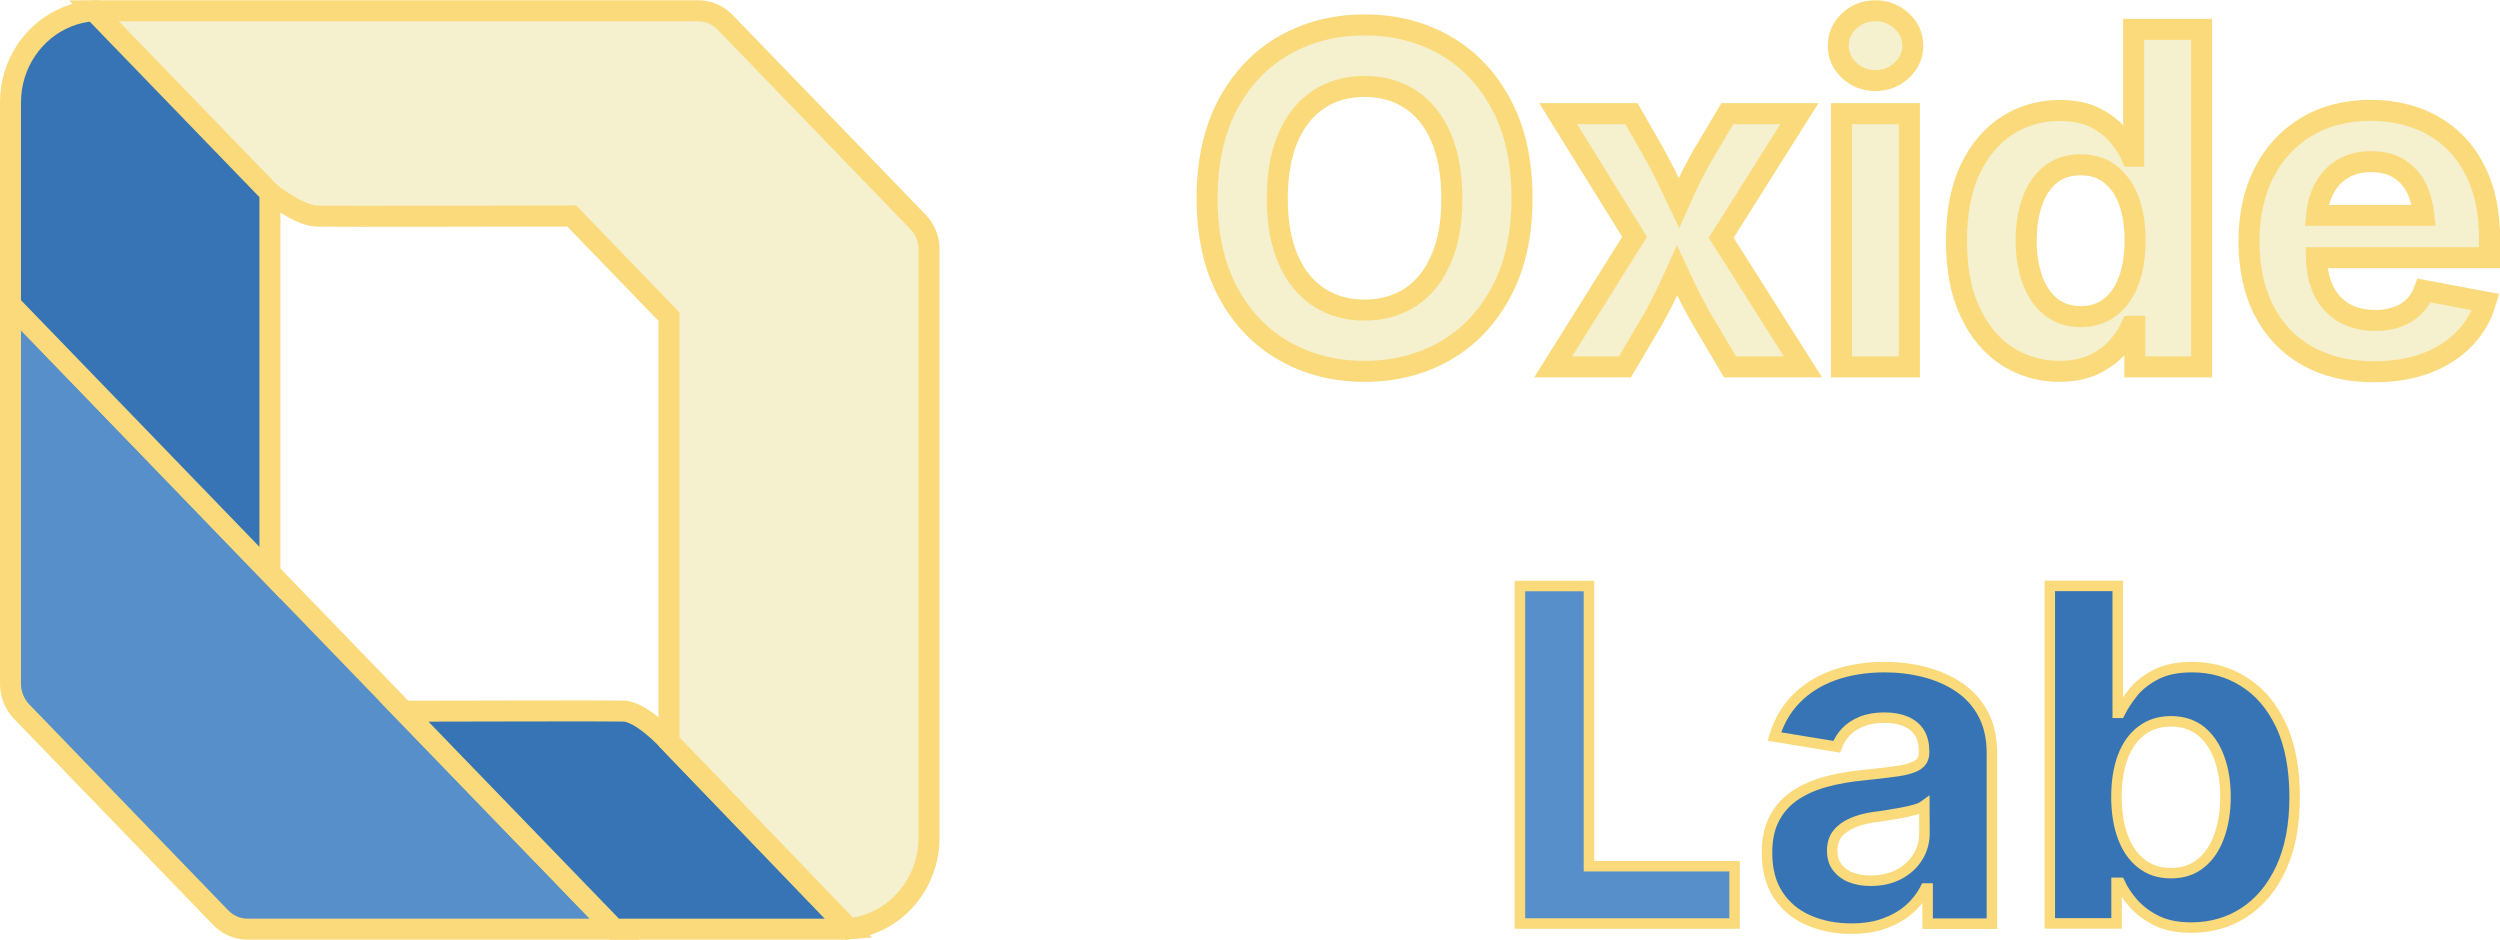
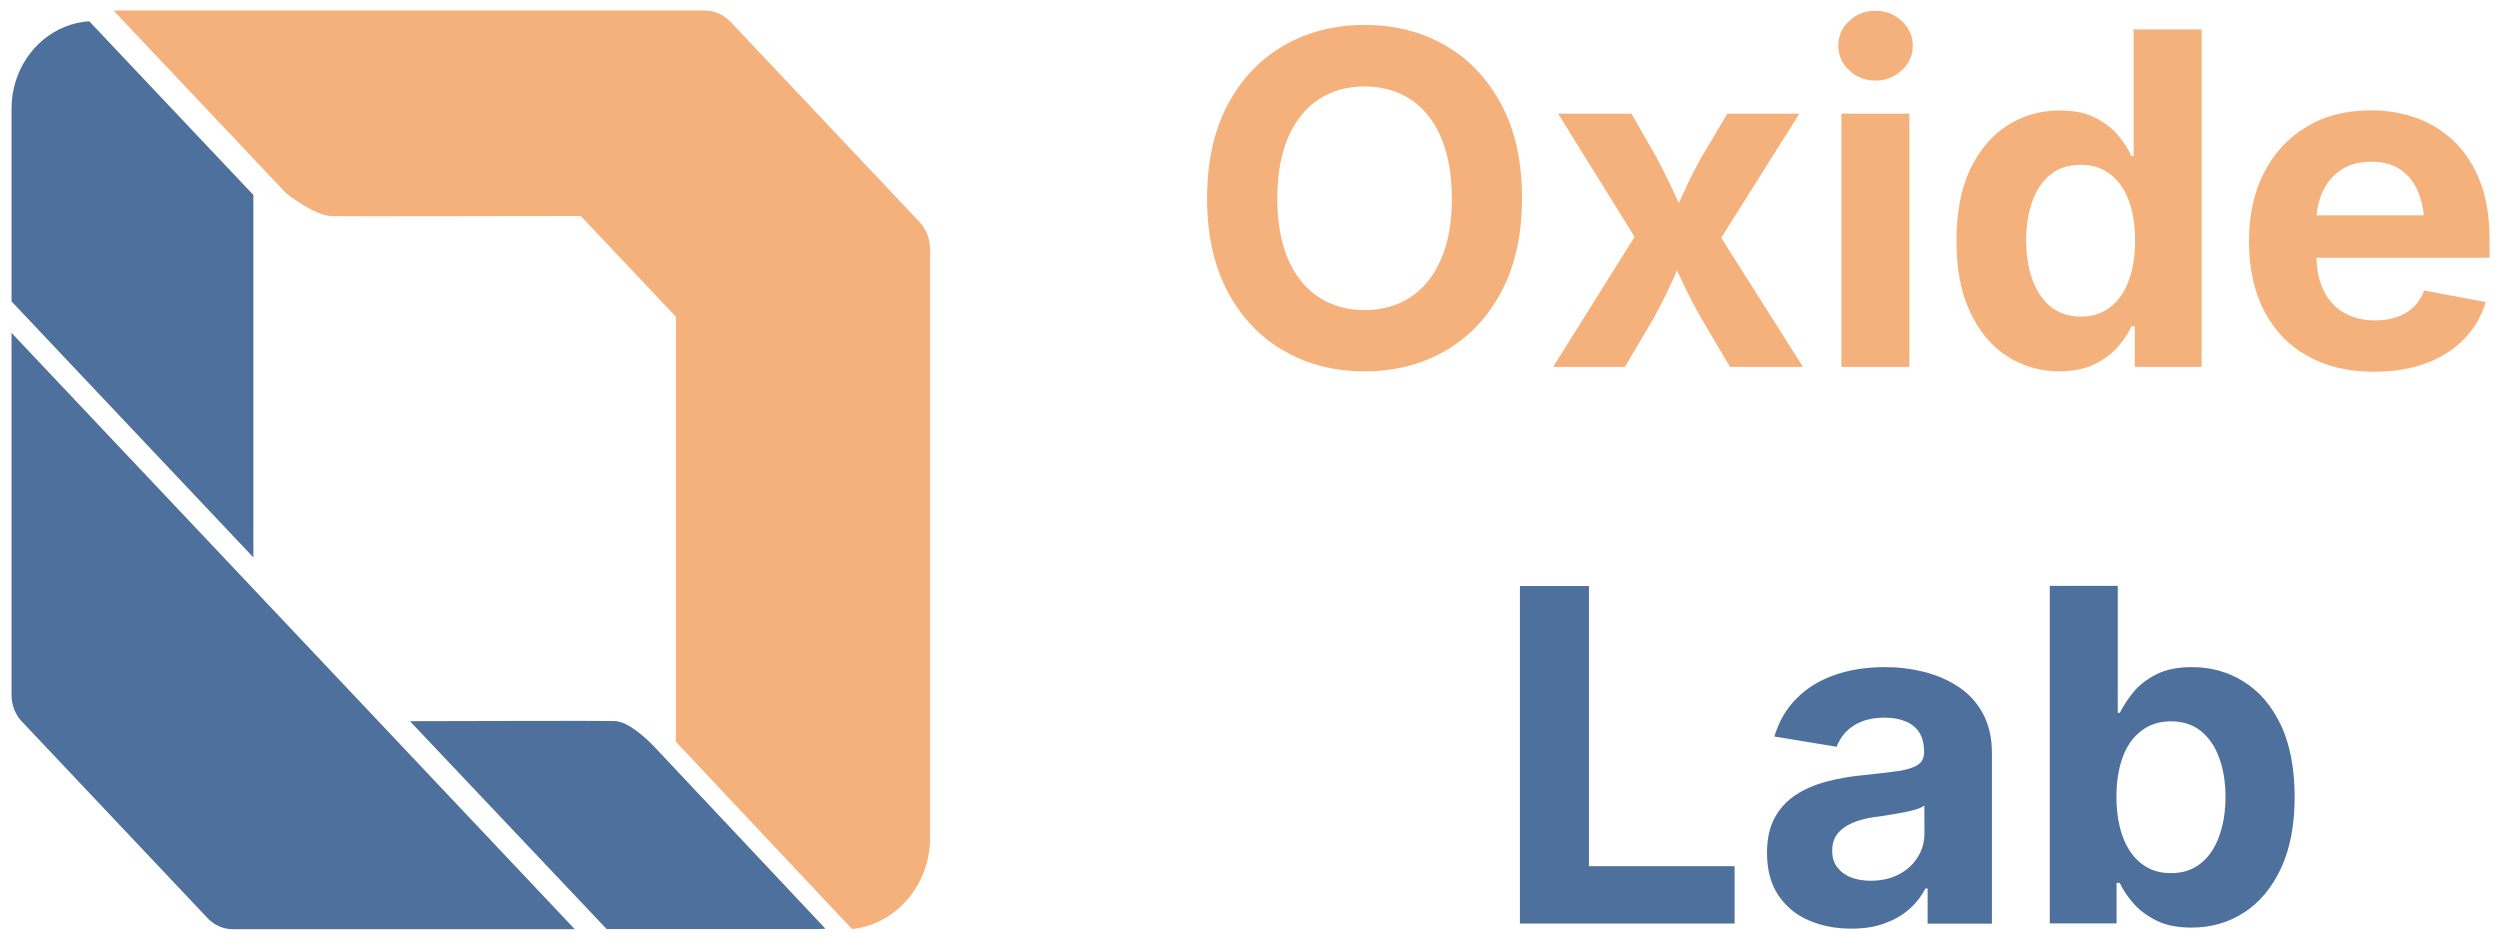
<svg xmlns="http://www.w3.org/2000/svg" version="1.1" id="uuid-f9f8eb85-9671-46f3-b266-564b4cb8a518" x="0px" y="0px" viewBox="0 0 1905.2 716.1" style="enable-background:new 0 0 1905.2 716.1;" xml:space="preserve">
  <style type="text/css">
- 	.st0{fill:#578FCA;stroke:#FADA7A;stroke-width:16;stroke-miterlimit:10;}
- 	.st1{fill:#3674B5;stroke:#FADA7A;stroke-width:16;stroke-miterlimit:10;}
- 	.st2{fill:#F5F0CD;stroke:#FADA7A;stroke-width:16;stroke-miterlimit:10;}
- 	.st3{fill:#578FCA;stroke:#FADA7A;stroke-width:8;stroke-miterlimit:10;}
- 	.st4{fill:#3674B5;stroke:#FADA7A;stroke-width:8;stroke-miterlimit:10;}
+ 	.st0{fill:#F5B17B;}
+ 	.st1{fill:#4E709D;}
</style>
-   <path class="st0" d="M205.7,436.5L8,231.9v289.2c0,8,3.1,15.6,8.5,21.2l151.7,157c5.4,5.6,12.8,8.8,20.5,8.8h279.6L307.7,542  L205.7,436.5L205.7,436.5L205.7,436.5z" />
-   <path class="st1" d="M468.3,708.1h172.1c2.3,0,4.5-0.1,6.8-0.3L509.9,565.1c0,0-13.8-15.2-26.5-21c-2.9-1.3-5.6-2.1-8.2-2.2  c-14-0.3-118.6,0-167.5,0.1L468.3,708.1L468.3,708.1L468.3,708.1z" />
-   <path class="st2" d="M241.4,164.7c16.4,0.3,140.4,0,194.3-0.1l74.1,76.7v323.8l137.3,142.7c34.2-3.5,60.9-33.3,60.9-69.6v-448  c0-7.9-3-15.6-8.5-21.2l-146.9-152c-5.4-5.6-12.8-8.8-20.5-8.8H75.6c-1.4,0-2.8,0.1-4.1,0.1L205.7,147  C205.7,147,228.1,164.4,241.4,164.7L241.4,164.7L241.4,164.7z" />
-   <path class="st1" d="M205.7,436.5V147L71.5,8.2c-7,0.4-13.7,2-20,4.5C26.1,22.8,8,48.2,8,78.1v153.9L205.7,436.5z" />
  <g>
-     <path class="st2" d="M1144.1,79.6c-10.5-19.7-24.8-34.8-42.9-45.1c-18.1-10.4-38.5-15.5-61.3-15.5s-43.1,5.2-61.2,15.5   c-18.1,10.4-32.5,25.4-43,45.1c-10.5,19.7-15.8,43.6-15.8,71.6s5.3,51.6,15.8,71.3c10.5,19.7,24.9,34.7,43,45   c18.1,10.4,38.5,15.5,61.2,15.5c22.7,0,43.2-5.2,61.3-15.5c18.1-10.4,32.4-25.4,42.9-45.1c10.5-19.7,15.8-43.4,15.8-71.3   S1154.7,99.3,1144.1,79.6L1144.1,79.6z M1098.1,197.7c-5.5,12.7-13.3,22.3-23.2,28.8s-21.6,9.8-35,9.8s-24.9-3.3-34.9-9.8   s-17.8-16.2-23.3-28.8c-5.5-12.7-8.3-28.1-8.3-46.4s2.8-34,8.3-46.7c5.5-12.7,13.3-22.3,23.3-28.9c10-6.6,21.6-9.8,34.9-9.8   s25,3.2,35,9.8c9.9,6.5,17.7,16.1,23.2,28.8c5.5,12.7,8.3,28.3,8.3,46.9S1103.7,185,1098.1,197.7L1098.1,197.7z" />
-     <path class="st2" d="M1238.3,279.6l21.4-36.2c5.5-9.9,10.4-19.7,14.8-29.5c1.2-2.6,2.3-5.3,3.5-7.9c1.2,2.6,2.5,5.2,3.7,7.9   c4.5,9.8,9.6,19.6,15.3,29.5l21.4,36.2h55.6l-62.3-98.4l59.6-94.6h-54.9l-18.1,30.4c-5.8,10-10.8,19.9-15.2,29.7   c-1.2,2.7-2.5,5.4-3.7,8.1c-1.3-2.7-2.5-5.4-3.8-8.2c-4.4-9.7-9.4-19.6-14.9-29.6l-17.4-30.4h-55.9l58.3,93.9l-62.1,99.1H1238.3   L1238.3,279.6z" />
-     <rect x="1403.3" y="86.6" class="st2" width="51.8" height="193" />
-     <path class="st2" d="M1409.2,53.6c5.5,5.2,12.2,7.8,20,7.8s14.5-2.6,20.1-7.8s8.4-11.5,8.4-18.8s-2.8-13.6-8.4-18.8   s-12.3-7.8-20.1-7.8s-14.5,2.6-20,7.8s-8.3,11.5-8.3,18.8S1403.7,48.4,1409.2,53.6z" />
-     <path class="st2" d="M1596.3,277.5c7.2-3.6,13.2-8,17.7-13.2c4.5-5.2,8-10.4,10.3-15.6h2.6v30.9h50.9V22.4H1626V119h-1.7   c-2.2-5.1-5.5-10.3-10-15.7c-4.5-5.4-10.4-9.9-17.6-13.6c-7.2-3.7-16.3-5.5-27.3-5.5c-14.3,0-27.3,3.7-39.2,11.1   c-11.8,7.4-21.3,18.4-28.5,33.1c-7.1,14.7-10.7,33.1-10.7,55.1s3.4,39.5,10.4,54.3c6.9,14.8,16.3,26,28.2,33.7   c11.9,7.6,25.2,11.5,40,11.5C1580.1,282.9,1589.1,281.1,1596.3,277.5L1596.3,277.5z M1548.9,213.3c-3.2-8.7-4.8-18.8-4.8-30   s1.6-21.2,4.7-29.9s7.7-15.4,13.9-20.4s13.8-7.4,22.9-7.4s16.4,2.4,22.6,7.2c6.2,4.8,10.9,11.4,14.1,20c3.2,8.6,4.8,18.7,4.8,30.5   s-1.6,21.8-4.8,30.5s-7.9,15.4-14.2,20.3c-6.2,4.8-13.7,7.2-22.4,7.2s-16.5-2.5-22.7-7.4C1556.8,228.9,1552.1,222,1548.9,213.3   L1548.9,213.3z" />
-     <path class="st2" d="M1897.2,182c0-16.6-2.3-31-7-43.2c-4.7-12.2-11.1-22.3-19.4-30.5c-8.3-8.1-17.9-14.2-28.8-18.2   c-10.9-4-22.7-6-35.4-6c-18.8,0-35.1,4.2-49,12.6c-13.9,8.4-24.7,20.1-32.3,35s-11.4,32.4-11.4,52.3s3.8,38,11.5,52.8   c7.7,14.9,18.6,26.3,32.9,34.4c14.3,8.1,31.2,12.1,50.9,12.1c15.1,0,28.4-2.2,40-6.6c11.6-4.4,21.2-10.6,28.9-18.6   c7.7-8,13.1-17.3,16.2-27.9l-46.9-8.8c-1.8,4.9-4.5,9.1-8,12.5c-3.5,3.4-7.7,6-12.7,7.7c-4.9,1.7-10.5,2.6-16.6,2.6   c-9,0-16.8-1.9-23.6-5.7c-6.7-3.8-12-9.5-15.7-17.1c-3.4-6.9-5.2-15.2-5.5-25h132V182L1897.2,182z M1784.2,129.4   c6.3-4.1,13.9-6.2,22.9-6.2s16.3,2,22.3,6.1c6,4.1,10.6,9.8,13.6,17.3c2.1,5.2,3.5,11.1,4.2,17.5h-81.8c0.6-6.5,2.1-12.5,4.6-17.9   C1773.2,139.1,1777.9,133.5,1784.2,129.4z" />
-     <polygon class="st3" points="1210.9,446.6 1158.3,446.6 1158.3,703.8 1321.9,703.8 1321.9,660.1 1210.9,660.1  " />
-     <path class="st4" d="M1492.8,523.6c-7.8-5.2-16.5-9-26.3-11.5c-9.8-2.5-19.8-3.7-30.2-3.7c-14.4,0-27.3,2.1-38.8,6.2   c-11.4,4.1-21,10.1-28.7,18c-7.7,7.8-13.2,17.4-16.6,28.7l47.5,7.8c1.5-4.1,3.8-7.9,6.9-11.2c3.1-3.3,7.1-6,12.1-8   c4.9-2,10.8-3,17.4-3s11.9,1,16.5,3c4.5,2,8,4.9,10.3,8.7s3.4,8.5,3.4,14v0.9c0,4.1-1.6,7.3-4.8,9.4c-3.2,2.1-8.2,3.7-15,4.7   c-6.8,1-15.8,2-27,3.2c-9.6,0.9-18.7,2.5-27.4,4.8s-16.5,5.6-23.3,10c-6.8,4.4-12.3,10.2-16.2,17.4c-4,7.2-6,16.2-6,26.9   c0,12.8,2.8,23.5,8.4,32s13.2,15,23,19.3c9.7,4.3,20.7,6.5,32.9,6.5c9.6,0,18-1.3,25.3-4c7.3-2.7,13.6-6.2,18.7-10.8   c5.2-4.5,9.3-9.8,12.4-15.8h1.7v26.8h49v-130c0-11.6-2.3-21.6-6.8-30C1506.7,535.5,1500.5,528.8,1492.8,523.6L1492.8,523.6z    M1466.6,634.8c0,6.8-1.7,13-5.2,18.5c-3.4,5.5-8.3,9.9-14.4,13.1c-6.2,3.2-13.3,4.8-21.5,4.8c-5.6,0-10.7-0.9-15-2.6   c-4.4-1.7-7.8-4.3-10.4-7.7s-3.8-7.6-3.8-12.5c0-5.3,1.3-9.6,4-13s6.4-6.1,11.2-8.2s10.4-3.6,16.7-4.5c2.9-0.3,6.2-0.8,9.8-1.4   c3.7-0.6,7.4-1.2,11.2-1.9c3.8-0.7,7.2-1.5,10.4-2.4c3.1-0.9,5.4-2,6.9-3.1L1466.6,634.8L1466.6,634.8z" />
-     <path class="st4" d="M1709.8,519.4c-11.8-7.4-24.9-11-39.2-11c-10.9,0-20,1.8-27.3,5.5c-7.2,3.7-13.1,8.2-17.5,13.6   c-4.4,5.4-7.8,10.7-10.3,15.7h-1.6v-96.7h-51.8v257.2h50.9v-30.9h2.4c2.4,5.2,5.9,10.4,10.4,15.6c4.6,5.2,10.4,9.6,17.7,13.2   s16.1,5.3,26.6,5.3c14.8,0,28.2-3.8,40.1-11.5c11.8-7.7,21.2-18.9,28.1-33.7c6.9-14.8,10.4-32.9,10.4-54.3s-3.5-40.3-10.6-55.1   S1721.7,526.8,1709.8,519.4L1709.8,519.4z M1691.1,637.5c-3.2,8.8-7.8,15.6-14,20.5c-6.2,5-13.7,7.4-22.7,7.4s-16.2-2.4-22.4-7.2   s-11-11.6-14.2-20.3s-4.9-18.8-4.9-30.5s1.6-21.9,4.8-30.5c3.2-8.6,7.9-15.2,14.2-20c6.2-4.8,13.8-7.2,22.6-7.2s16.7,2.5,22.8,7.4   c6.1,5,10.7,11.7,13.9,20.4c3.2,8.6,4.8,18.6,4.8,29.9S1694.3,628.8,1691.1,637.5L1691.1,637.5z" />
+     <path class="st0" d="M1144.1,79.6c-10.5-19.7-24.8-34.8-42.9-45.1c-18.1-10.4-38.5-15.5-61.3-15.5s-43.1,5.2-61.2,15.5   c-18.1,10.4-32.5,25.4-43,45.1s-15.8,43.6-15.8,71.6s5.3,51.6,15.8,71.3s24.9,34.7,43,45c18.1,10.4,38.5,15.5,61.2,15.5   c22.7,0,43.2-5.2,61.3-15.5c18.1-10.4,32.4-25.4,42.9-45.1s15.8-43.4,15.8-71.3S1154.7,99.3,1144.1,79.6L1144.1,79.6z    M1098.1,197.7c-5.5,12.7-13.3,22.3-23.2,28.8s-21.6,9.8-35,9.8s-24.9-3.3-34.9-9.8s-17.8-16.2-23.3-28.8   c-5.5-12.7-8.3-28.1-8.3-46.4s2.8-34,8.3-46.7S995,82.3,1005,75.7s21.6-9.8,34.9-9.8s25,3.2,35,9.8c9.9,6.5,17.7,16.1,23.2,28.8   s8.3,28.3,8.3,46.9S1103.7,185,1098.1,197.7L1098.1,197.7z" />
+     <path class="st0" d="M1238.3,279.6l21.4-36.2c5.5-9.9,10.4-19.7,14.8-29.5c1.2-2.6,2.3-5.3,3.5-7.9c1.2,2.6,2.5,5.2,3.7,7.9   c4.5,9.8,9.6,19.6,15.3,29.5l21.4,36.2h55.6l-62.3-98.4l59.6-94.6h-54.9l-18.1,30.4c-5.8,10-10.8,19.9-15.2,29.7   c-1.2,2.7-2.5,5.4-3.7,8.1c-1.3-2.7-2.5-5.4-3.8-8.2c-4.4-9.7-9.4-19.6-14.9-29.6l-17.4-30.4h-55.9l58.3,93.9l-62.1,99.1   L1238.3,279.6L1238.3,279.6z" />
+     <rect x="1403.3" y="86.6" class="st0" width="51.8" height="193" />
+     <path class="st0" d="M1409.2,53.6c5.5,5.2,12.2,7.8,20,7.8s14.5-2.6,20.1-7.8s8.4-11.5,8.4-18.8s-2.8-13.6-8.4-18.8   s-12.3-7.8-20.1-7.8s-14.5,2.6-20,7.8s-8.3,11.5-8.3,18.8S1403.7,48.4,1409.2,53.6z" />
+     <path class="st0" d="M1596.3,277.5c7.2-3.6,13.2-8,17.7-13.2s8-10.4,10.3-15.6h2.6v30.9h50.9V22.4H1626V119h-1.7   c-2.2-5.1-5.5-10.3-10-15.7c-4.5-5.4-10.4-9.9-17.6-13.6s-16.3-5.5-27.3-5.5c-14.3,0-27.3,3.7-39.2,11.1   c-11.8,7.4-21.3,18.4-28.5,33.1c-7.1,14.7-10.7,33.1-10.7,55.1s3.4,39.5,10.4,54.3c6.9,14.8,16.3,26,28.2,33.7   c11.9,7.6,25.2,11.5,40,11.5C1580.1,282.9,1589.1,281.1,1596.3,277.5L1596.3,277.5z M1548.9,213.3c-3.2-8.7-4.8-18.8-4.8-30   s1.6-21.2,4.7-29.9s7.7-15.4,13.9-20.4s13.8-7.4,22.9-7.4s16.4,2.4,22.6,7.2s10.9,11.4,14.1,20s4.8,18.7,4.8,30.5   s-1.6,21.8-4.8,30.5s-7.9,15.4-14.2,20.3c-6.2,4.8-13.7,7.2-22.4,7.2s-16.5-2.5-22.7-7.4C1556.8,228.9,1552.1,222,1548.9,213.3   L1548.9,213.3z" />
+     <path class="st0" d="M1897.2,182c0-16.6-2.3-31-7-43.2s-11.1-22.3-19.4-30.5c-8.3-8.1-17.9-14.2-28.8-18.2s-22.7-6-35.4-6   c-18.8,0-35.1,4.2-49,12.6s-24.7,20.1-32.3,35s-11.4,32.4-11.4,52.3s3.8,38,11.5,52.8c7.7,14.9,18.6,26.3,32.9,34.4   s31.2,12.1,50.9,12.1c15.1,0,28.4-2.2,40-6.6s21.2-10.6,28.9-18.6c7.7-8,13.1-17.3,16.2-27.9l-46.9-8.8c-1.8,4.9-4.5,9.1-8,12.5   s-7.7,6-12.7,7.7c-4.9,1.7-10.5,2.6-16.6,2.6c-9,0-16.8-1.9-23.6-5.7c-6.7-3.8-12-9.5-15.7-17.1c-3.4-6.9-5.2-15.2-5.5-25h132   L1897.2,182L1897.2,182z M1784.2,129.4c6.3-4.1,13.9-6.2,22.9-6.2s16.3,2,22.3,6.1s10.6,9.8,13.6,17.3c2.1,5.2,3.5,11.1,4.2,17.5   h-81.8c0.6-6.5,2.1-12.5,4.6-17.9C1773.2,139.1,1777.9,133.5,1784.2,129.4z" />
+     <polygon class="st1" points="1210.9,446.6 1158.3,446.6 1158.3,703.8 1321.9,703.8 1321.9,660.1 1210.9,660.1  " />
+     <path class="st1" d="M1492.8,523.6c-7.8-5.2-16.5-9-26.3-11.5s-19.8-3.7-30.2-3.7c-14.4,0-27.3,2.1-38.8,6.2   c-11.4,4.1-21,10.1-28.7,18c-7.7,7.8-13.2,17.4-16.6,28.7l47.5,7.8c1.5-4.1,3.8-7.9,6.9-11.2s7.1-6,12.1-8c4.9-2,10.8-3,17.4-3   s11.9,1,16.5,3c4.5,2,8,4.9,10.3,8.7s3.4,8.5,3.4,14v0.9c0,4.1-1.6,7.3-4.8,9.4c-3.2,2.1-8.2,3.7-15,4.7s-15.8,2-27,3.2   c-9.6,0.9-18.7,2.5-27.4,4.8s-16.5,5.6-23.3,10s-12.3,10.2-16.2,17.4c-4,7.2-6,16.2-6,26.9c0,12.8,2.8,23.5,8.4,32s13.2,15,23,19.3   c9.7,4.3,20.7,6.5,32.9,6.5c9.6,0,18-1.3,25.3-4s13.6-6.2,18.7-10.8c5.2-4.5,9.3-9.8,12.4-15.8h1.7v26.8h49v-130   c0-11.6-2.3-21.6-6.8-30C1506.7,535.5,1500.5,528.8,1492.8,523.6L1492.8,523.6z M1466.6,634.8c0,6.8-1.7,13-5.2,18.5   c-3.4,5.5-8.3,9.9-14.4,13.1c-6.2,3.2-13.3,4.8-21.5,4.8c-5.6,0-10.7-0.9-15-2.6c-4.4-1.7-7.8-4.3-10.4-7.7s-3.8-7.6-3.8-12.5   c0-5.3,1.3-9.6,4-13s6.4-6.1,11.2-8.2s10.4-3.6,16.7-4.5c2.9-0.3,6.2-0.8,9.8-1.4c3.7-0.6,7.4-1.2,11.2-1.9   c3.8-0.7,7.2-1.5,10.4-2.4c3.1-0.9,5.4-2,6.9-3.1L1466.6,634.8L1466.6,634.8z" />
+     <path class="st1" d="M1709.8,519.4c-11.8-7.4-24.9-11-39.2-11c-10.9,0-20,1.8-27.3,5.5c-7.2,3.7-13.1,8.2-17.5,13.6   c-4.4,5.4-7.8,10.7-10.3,15.7h-1.6v-96.7h-51.8v257.2h50.9v-30.9h2.4c2.4,5.2,5.9,10.4,10.4,15.6c4.6,5.2,10.4,9.6,17.7,13.2   s16.1,5.3,26.6,5.3c14.8,0,28.2-3.8,40.1-11.5c11.8-7.7,21.2-18.9,28.1-33.7s10.4-32.9,10.4-54.3s-3.5-40.3-10.6-55.1   S1721.7,526.8,1709.8,519.4L1709.8,519.4z M1691.1,637.5c-3.2,8.8-7.8,15.6-14,20.5c-6.2,5-13.7,7.4-22.7,7.4s-16.2-2.4-22.4-7.2   s-11-11.6-14.2-20.3s-4.9-18.8-4.9-30.5s1.6-21.9,4.8-30.5c3.2-8.6,7.9-15.2,14.2-20c6.2-4.8,13.8-7.2,22.6-7.2s16.7,2.5,22.8,7.4   c6.1,5,10.7,11.7,13.9,20.4c3.2,8.6,4.8,18.6,4.8,29.9S1694.3,628.8,1691.1,637.5L1691.1,637.5z" />
+   </g>
+   <g>
+     <path class="st1" d="M193.1,448.8L8.8,253.7v276c0,7.6,2.8,14.9,7.9,20.2l141.5,149.8c5.1,5.4,11.9,8.4,19.1,8.4h260.7L288.3,549.6   L193.1,448.8L193.1,448.8z" />
+   </g>
+   <g>
+     <path class="st1" d="M462.3,708h160.4c2.1,0,4.2-0.1,6.3-0.3L501,571.6c0,0-12.9-14.5-24.7-20c-2.7-1.2-5.3-2-7.7-2.1   c-13.1-0.3-110.6,0-156.2,0.1L462.3,708L462.3,708z" />
+   </g>
+   <g>
+     <path class="st0" d="M252.7,164.7c16,0.3,134.6-0.1,189.9-0.1l72.5,76.8v323.9L649.3,708c33.4-3.5,59.5-33.4,59.5-69.7V190.1   c0-8-3-15.6-8.3-21.2L556.9,16.8c-5.3-5.6-12.5-8.8-20-8.8H90.6c-1.4,0-2.7,0.1-4,0.1l131.2,138.9   C217.7,147.1,239.7,164.5,252.7,164.7L252.7,164.7z" />
+   </g>
+   <g>
+     <path class="st1" d="M193.1,424.8V148.6L68,16.2c-6.5,0.4-12.8,1.9-18.7,4.3C25.7,30,8.8,54.3,8.8,82.8v146.9L193.1,424.8z" />
  </g>
</svg>
